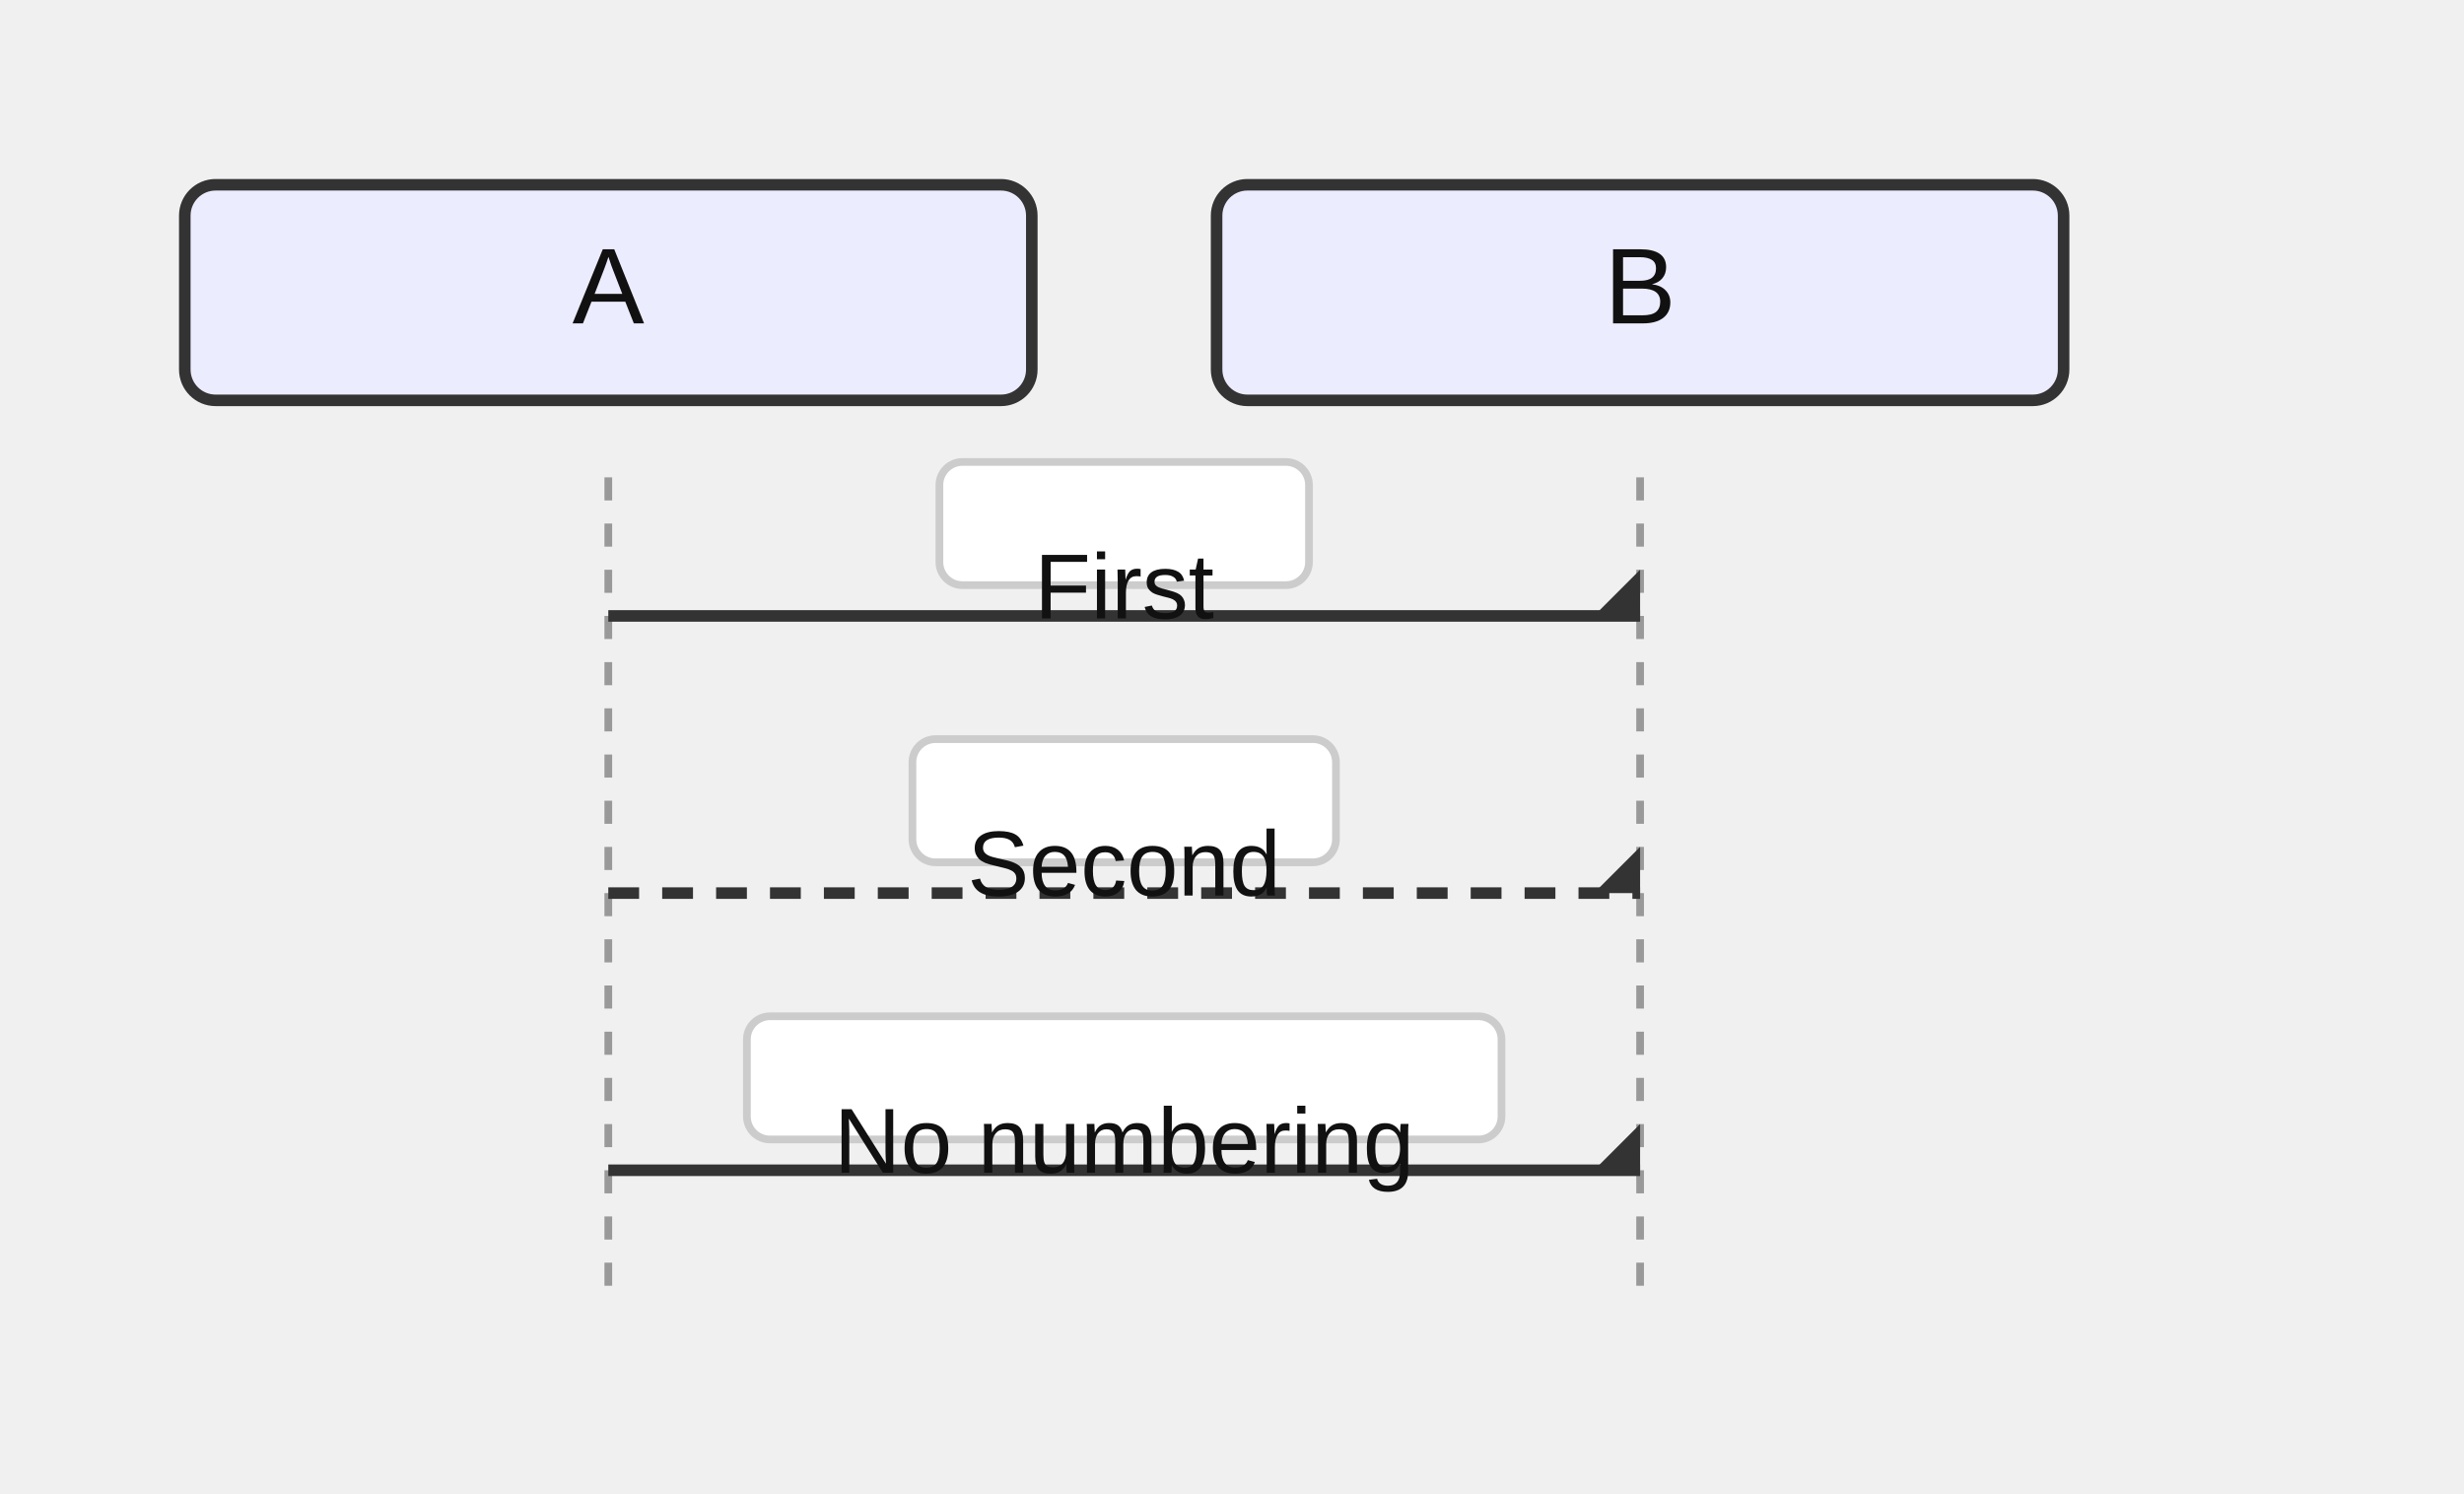
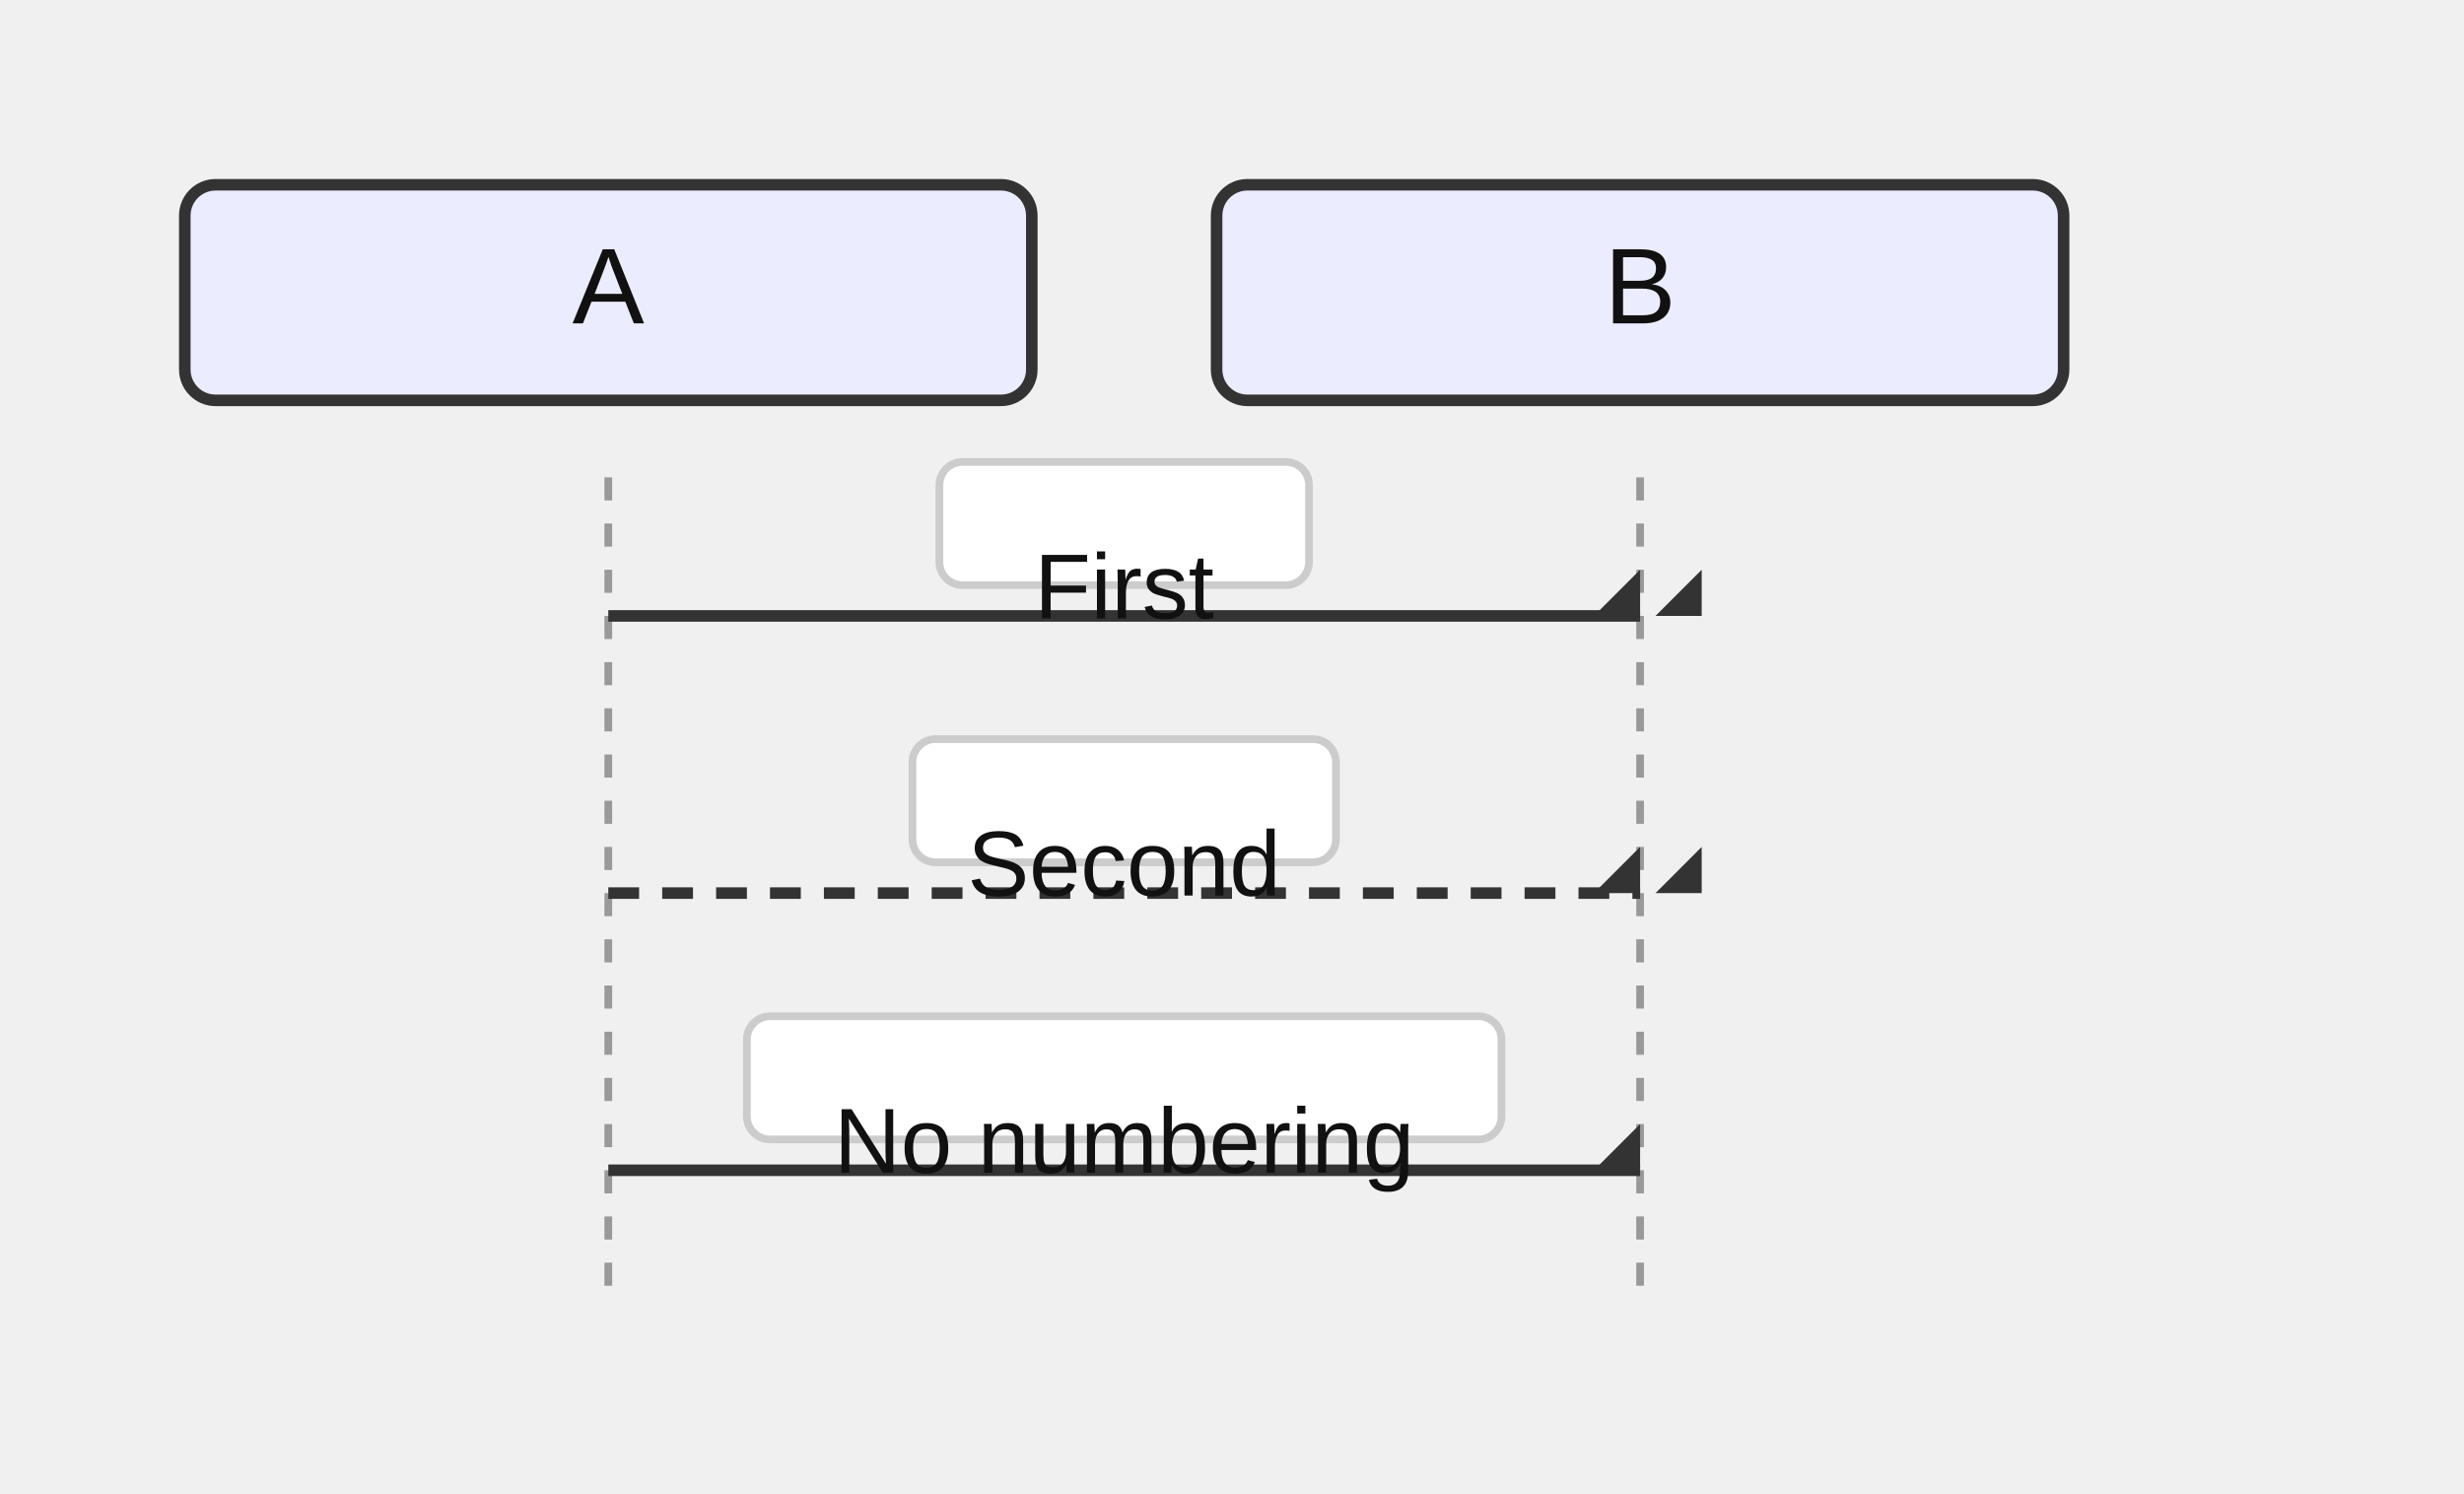
<svg xmlns="http://www.w3.org/2000/svg" width="320" height="194" viewBox="0 0 320 194">
  <style>
    .actor-rect { fill: #ECECFF; stroke: #333; stroke-width: 1.5px; }
    .actor-label { font-family: Arial, sans-serif; font-size: 14px; fill: #111; }
    .lifeline { stroke: #999; stroke-dasharray: 3 3; }
    .activation { fill: #f2f2f2; stroke: #666; stroke-width: 1px; }
    .msg-line { stroke: #333; stroke-width: 1.5px; fill: none; }
    .msg-line.dotted { stroke-dasharray: 4 3; }
    .msg-line.thick { stroke-width: 3px; }
    .msg-label { font-family: Arial, sans-serif; font-size: 12px; fill: #111; dominant-baseline: hanging; }
    .msg-label-bg { fill: #ffffff; stroke: #cccccc; stroke-width: 1px; rx: 3; }
+     .msg-badge { fill: #fff; stroke: #999; stroke-width: 1px; }
+     .msg-badge-text { font-family: Arial, sans-serif; font-size: 10px; fill: #333; dominant-baseline: middle; }
    .arrowhead { fill: #333; }
    .openhead { fill: none; stroke: #333; stroke-width: 1.5px; }
    .crosshead { stroke: #333; stroke-width: 1.5px; }
    .note { fill: #fff8dc; stroke: #d2b48c; stroke-width: 1px; }
    .note-text { font-family: Arial, sans-serif; font-size: 12px; fill: #333; }
    .group-frame { fill: none; stroke: #999; stroke-width: 1px; rx: 4; }
    .group-title { font-family: Arial, sans-serif; font-size: 12px; fill: #333; }
    .group-title-bg { fill: #ffffff; stroke: #999; stroke-width: 1px; rx: 3; }
  </style>
  <g class="actor" transform="translate(24,24)">
    <rect class="actor-rect" width="110" height="28" rx="4" />
    <text class="actor-label" x="55" y="18" text-anchor="middle">A</text>
  </g>
  <g class="actor" transform="translate(158,24)">
    <rect class="actor-rect" width="110" height="28" rx="4" />
    <text class="actor-label" x="55" y="18" text-anchor="middle">B</text>
  </g>
  <line class="lifeline" x1="79" y1="62" x2="79" y2="170" />
  <line class="lifeline" x1="213" y1="62" x2="213" y2="170" />
  <path class="msg-line solid" d="M 79 80 L 213 80" />
  <path class="arrowhead" transform="translate(213,80) rotate(0.00)" d="M 0 0 L 0 -6 L -6 0 Z" />
+   <path class="arrowhead" transform="translate(221,80) rotate(0.00)" d="M 0 0 L 0 -6 L -6 0 Z" />
  <rect class="msg-label-bg" x="122" y="60" width="48" height="16" rx="3" />
  <text class="msg-label" x="146" y="72" text-anchor="middle">First</text>
  <path class="msg-line dotted" d="M 79 116 L 213 116" />
  <path class="arrowhead" transform="translate(213,116) rotate(0.00)" d="M 0 0 L 0 -6 L -6 0 Z" />
+   <path class="arrowhead" transform="translate(221,116) rotate(0.00)" d="M 0 0 L 0 -6 L -6 0 Z" />
  <rect class="msg-label-bg" x="118.5" y="96" width="55" height="16" rx="3" />
  <text class="msg-label" x="146" y="108" text-anchor="middle">Second</text>
  <path class="msg-line solid" d="M 79 152 L 213 152" />
  <path class="arrowhead" transform="translate(213,152) rotate(0.00)" d="M 0 0 L 0 -6 L -6 0 Z" />
  <rect class="msg-label-bg" x="97" y="132" width="98" height="16" rx="3" />
  <text class="msg-label" x="146" y="144" text-anchor="middle">No numbering</text>
</svg>
